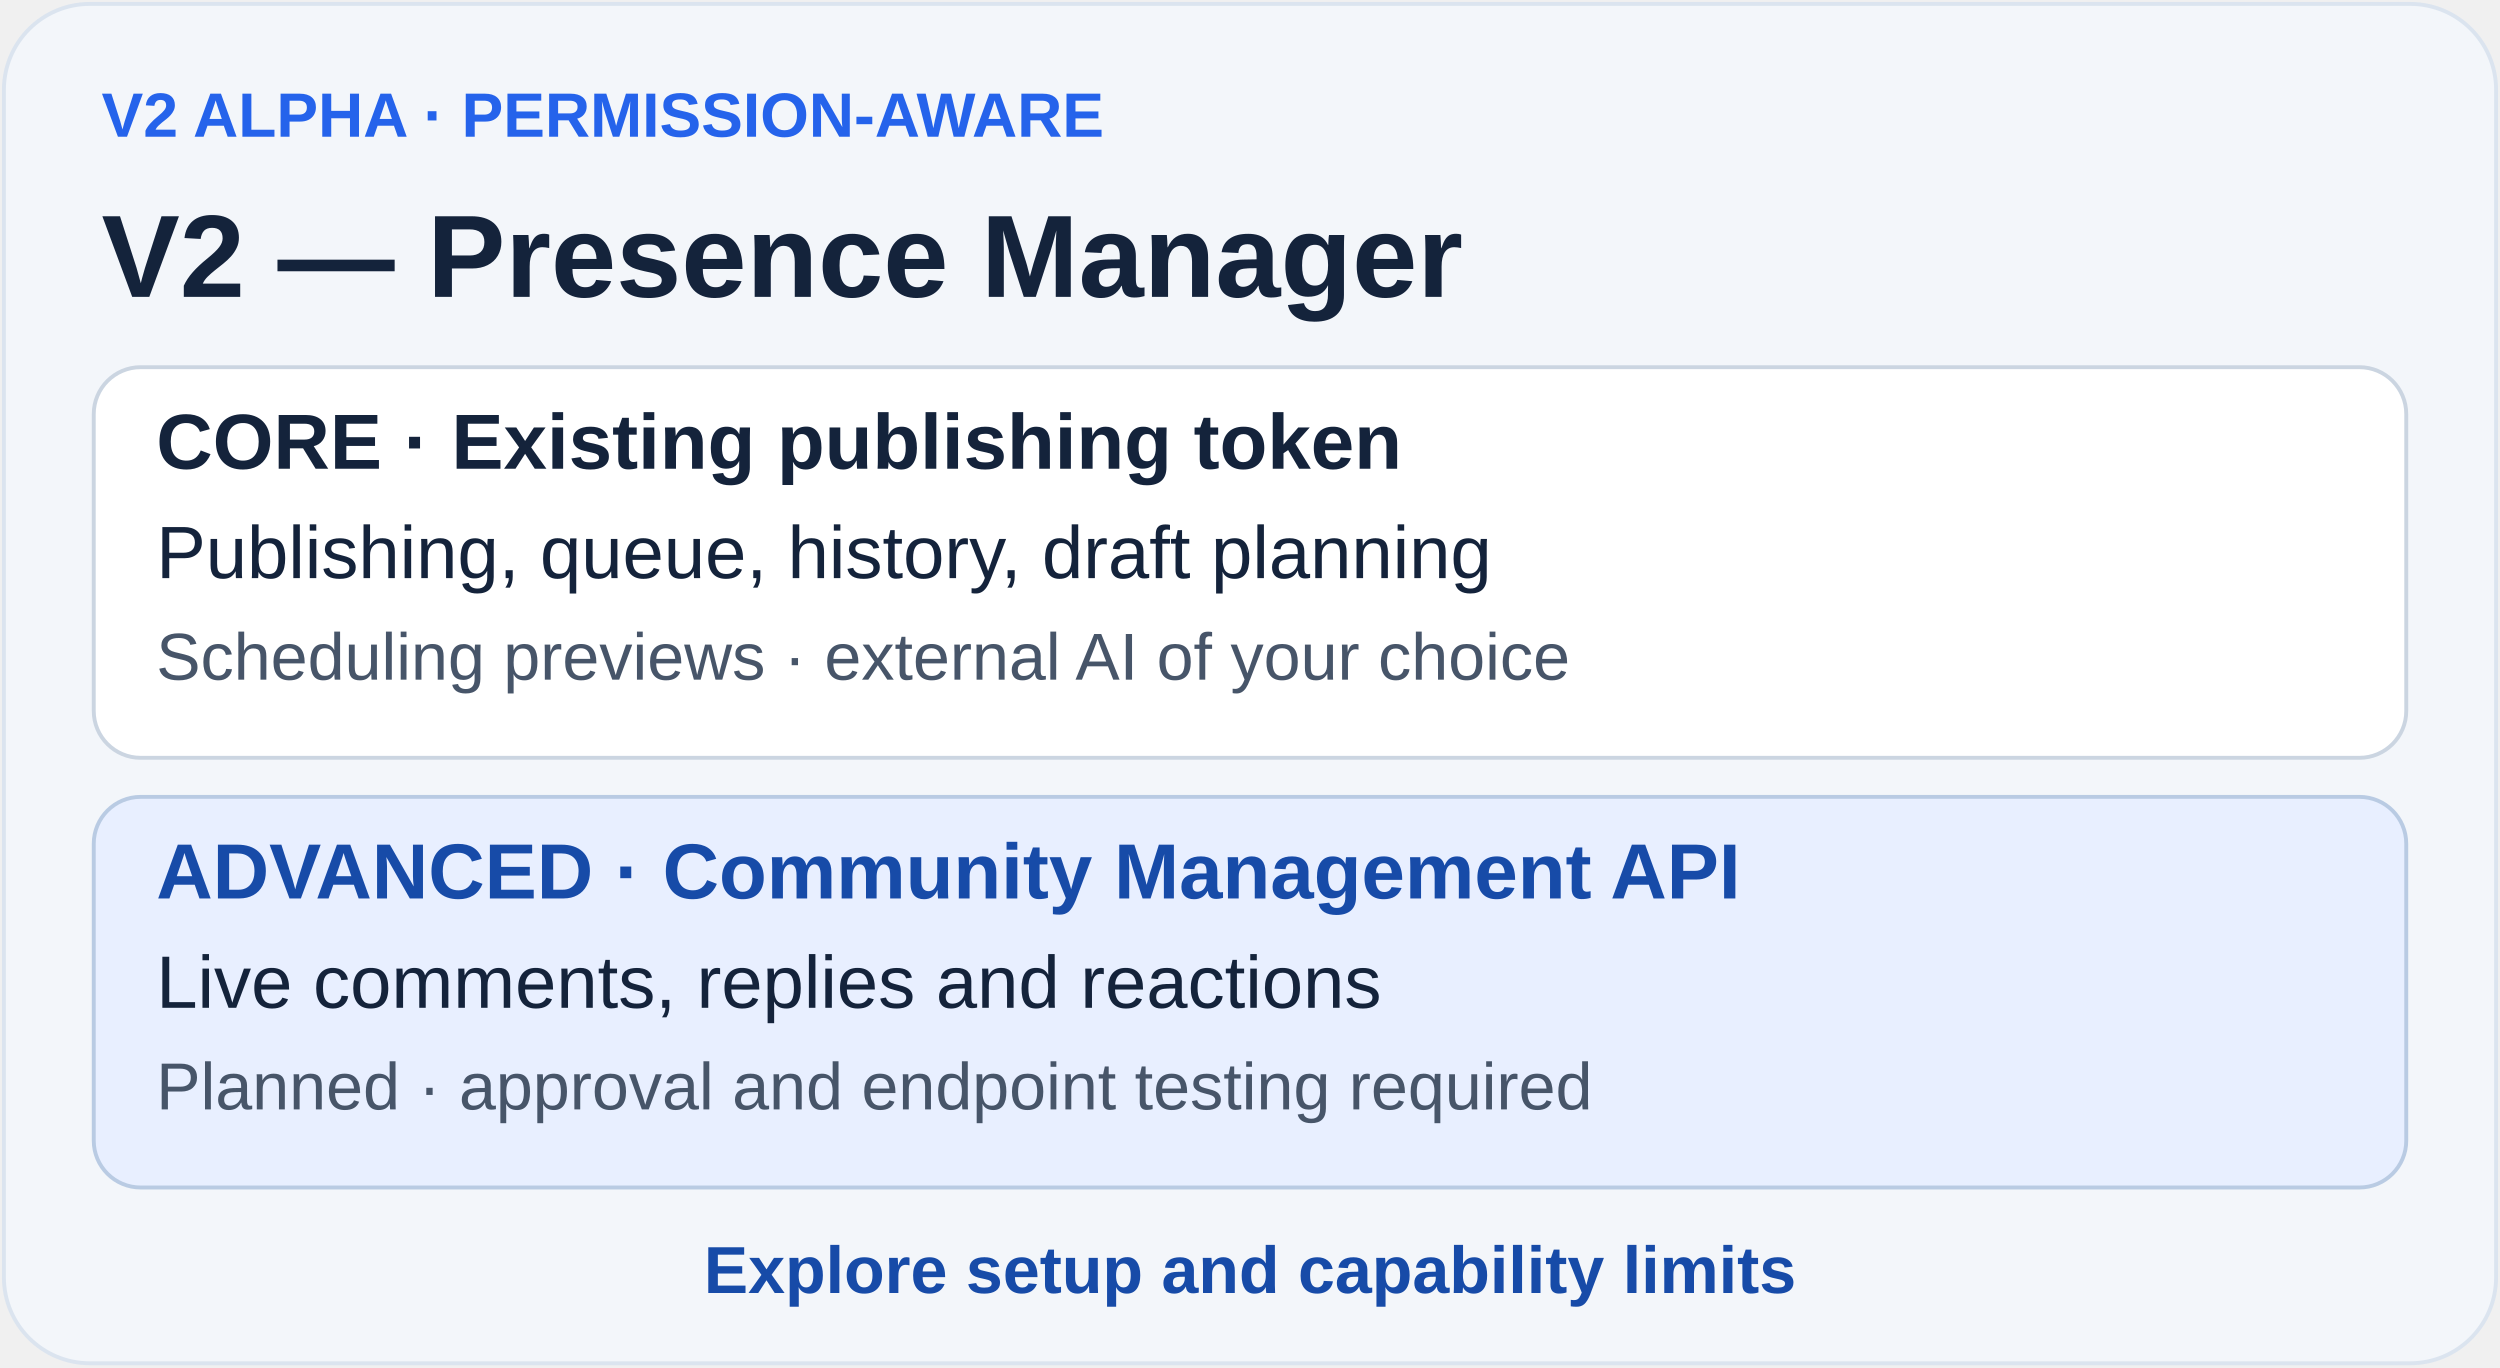
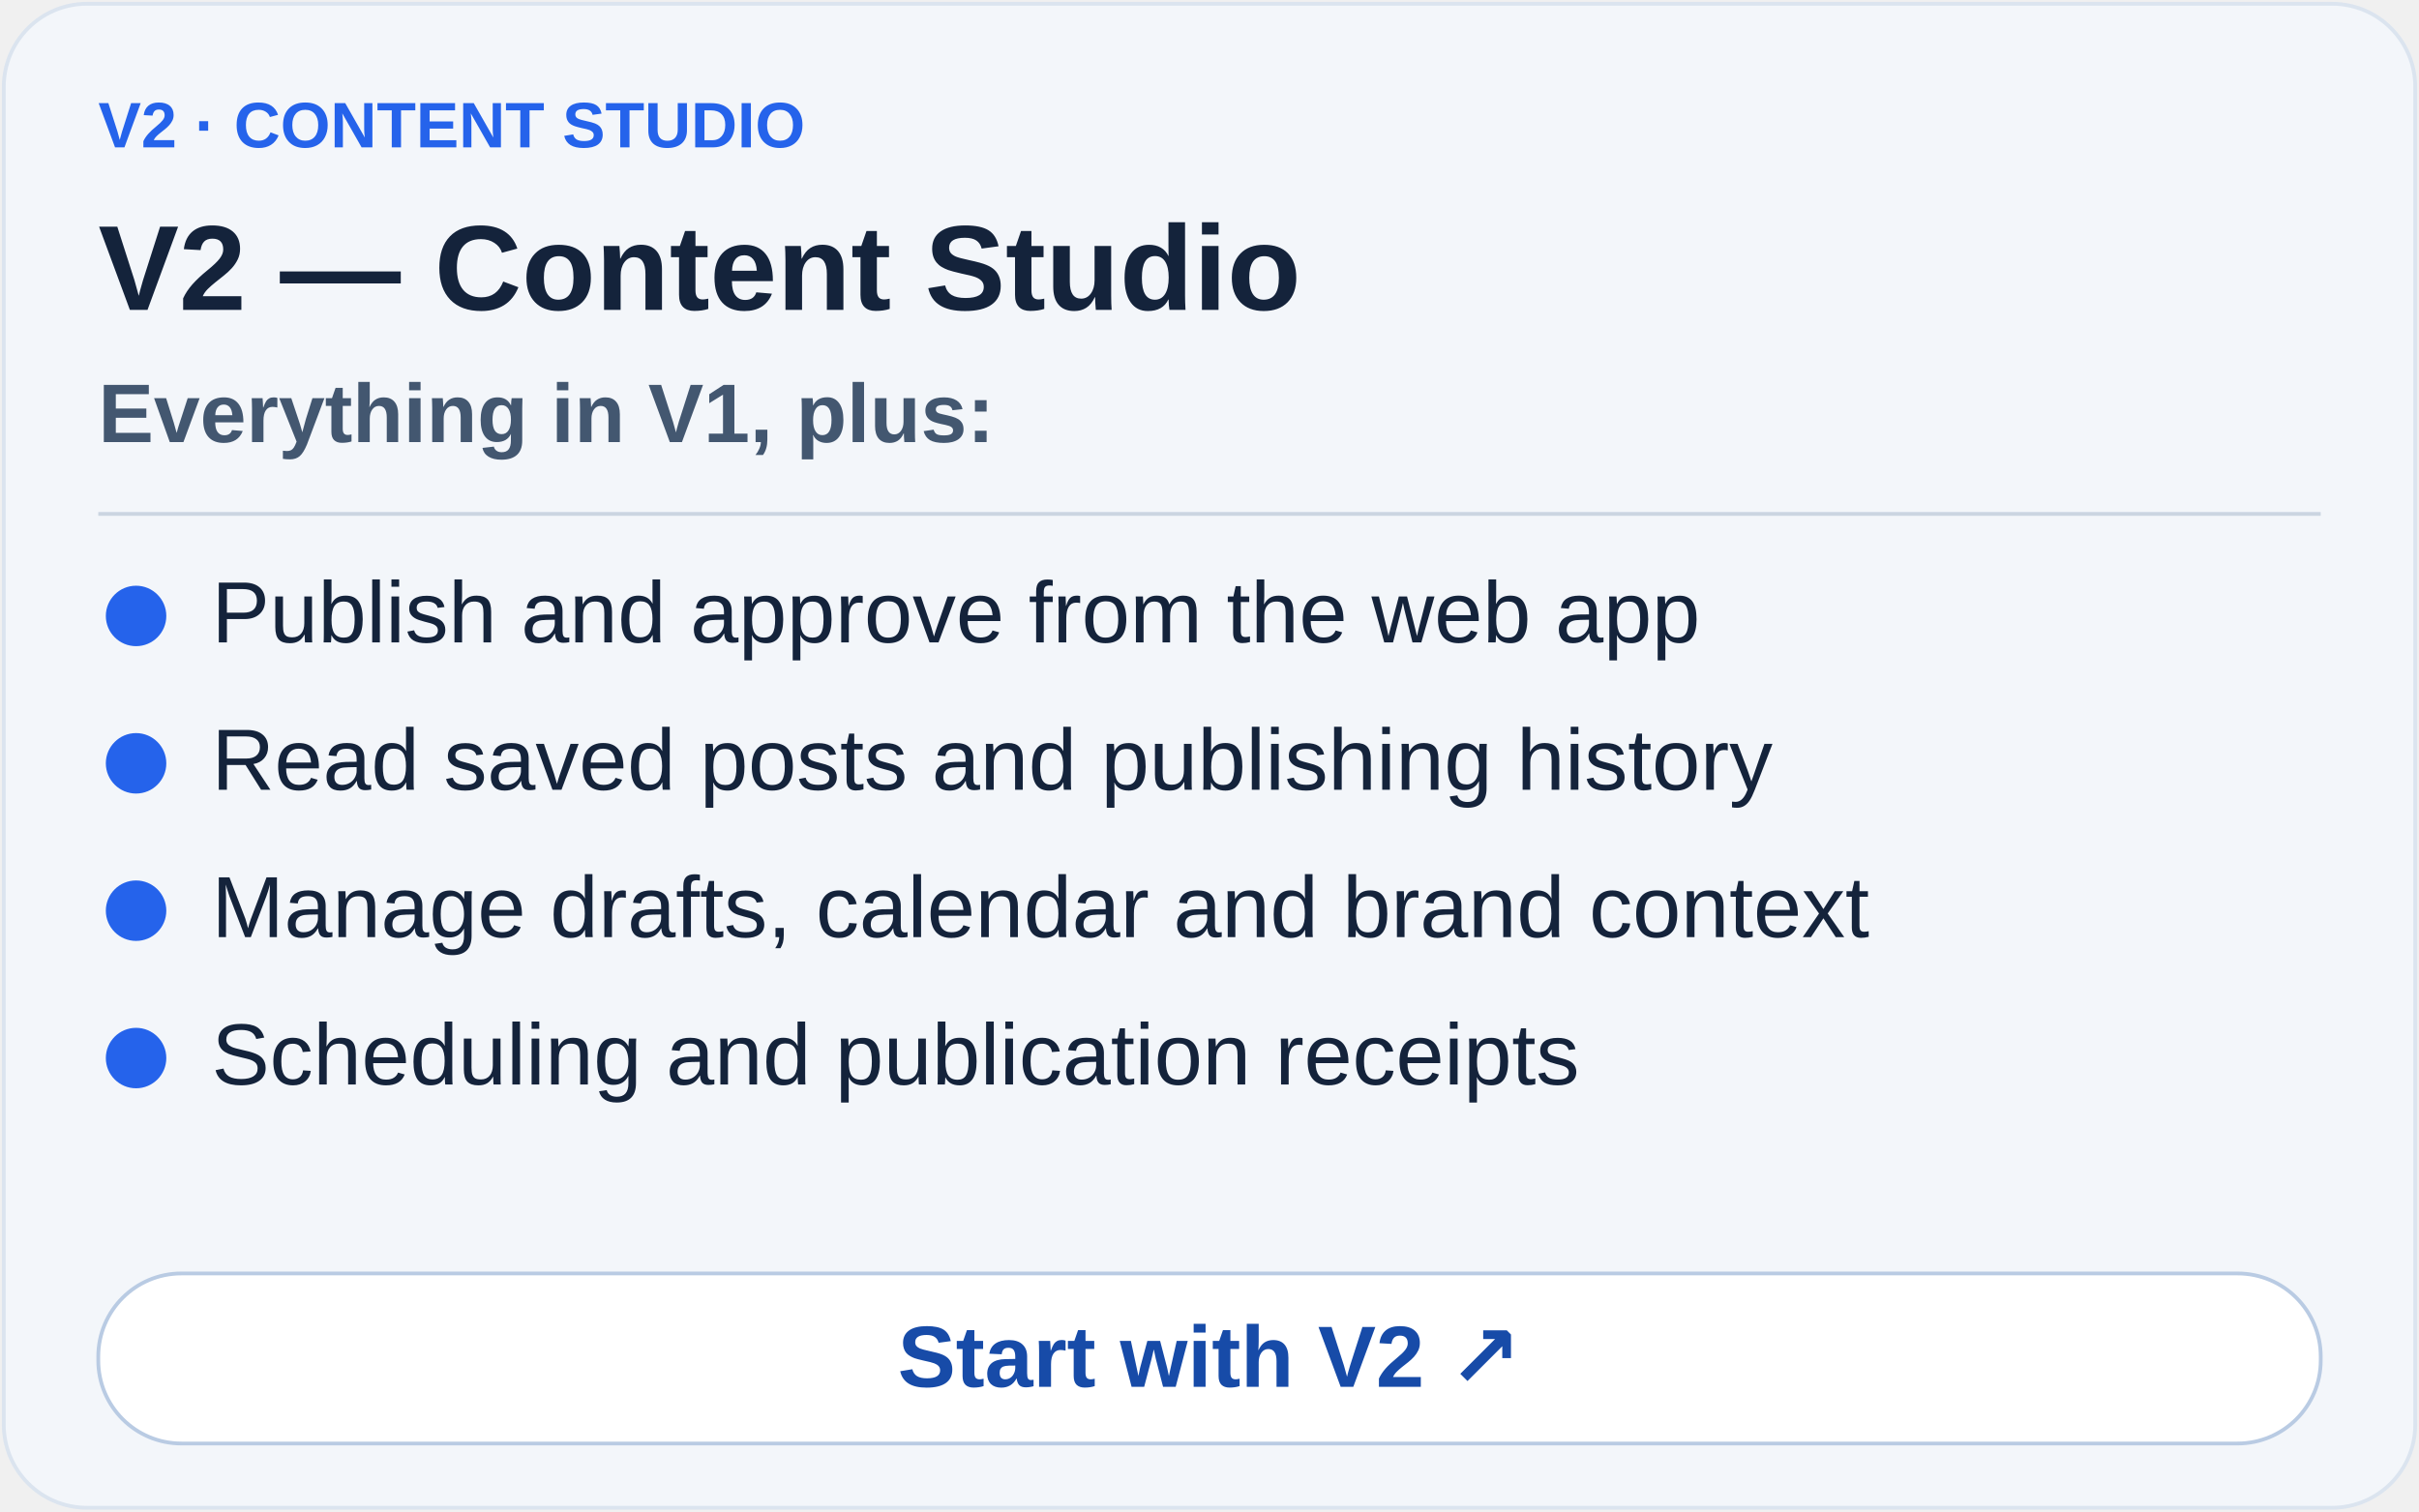
- <svg xmlns="http://www.w3.org/2000/svg" width="640" height="350" viewBox="0 0 640 350">
-   <rect x="1" y="1" width="638" height="348" rx="22" fill="#f3f6fa" stroke="#dbe4ef" />
+ <svg xmlns="http://www.w3.org/2000/svg" width="640" height="400" viewBox="0 0 640 400" role="img" aria-labelledby="title desc">
+   <rect x="1" y="1" width="638" height="398" rx="22" fill="#f3f6fa" stroke="#dbe4ef" />
  <g font-family="Arial,sans-serif">
-     <text x="26" y="35" font-size="16" fill="#2563eb" font-weight="bold">V2 ALPHA · PERMISSION-AWARE</text>
-     <text x="26" y="76" font-size="30" fill="#14233b" font-weight="bold">V2 — Presence Manager</text>
-     <rect x="24" y="94" width="592" height="100" rx="12" fill="#fff" stroke="#cbd5e1" />
-     <text x="40" y="120" font-size="20" font-weight="bold" fill="#14233b">CORE · Existing publishing token</text>
-     <text x="40" y="148" font-size="19" fill="#14233b">Publishing, queue, history, draft planning</text>
-     <text x="40" y="174" font-size="17" fill="#475569">Scheduling previews · external AI of your choice</text>
-     <rect x="24" y="204" width="592" height="100" rx="12" fill="#e8efff" stroke="#b9cbe3" />
-     <text x="40" y="230" font-size="20" font-weight="bold" fill="#174ba8">ADVANCED · Community Management API</text>
-     <text x="40" y="258" font-size="19" fill="#14233b">Live comments, replies and reactions</text>
-     <text x="40" y="284" font-size="17" fill="#475569">Planned · approval and endpoint testing required</text>
-     <text x="320" y="331" text-anchor="middle" font-size="17" font-weight="bold" fill="#174ba8">Explore setup and capability limits</text>
+     <text x="26" y="39" font-size="17" fill="#2563eb" font-weight="bold">V2 · CONTENT STUDIO</text>
+     <text x="26" y="82" font-size="32" font-weight="bold" fill="#14233b">V2 — Content Studio</text>
+     <text x="26" y="117" font-size="22" font-weight="bold" fill="#435770">Everything in V1, plus:</text>
+     <path d="M26 136H614" stroke="#cbd5e1" />
+     <circle cx="36" cy="163" r="8" fill="#2563eb" />
+     <text x="56" y="170" font-size="23" fill="#14233b">Publish and approve from the web app</text>
+     <circle cx="36" cy="202" r="8" fill="#2563eb" />
+     <text x="56" y="209" font-size="23" fill="#14233b">Read saved posts and publishing history</text>
+     <circle cx="36" cy="241" r="8" fill="#2563eb" />
+     <text x="56" y="248" font-size="23" fill="#14233b">Manage drafts, calendar and brand context</text>
+     <circle cx="36" cy="280" r="8" fill="#2563eb" />
+     <text x="56" y="287" font-size="23" fill="#14233b">Scheduling and publication receipts</text>
+     <rect x="26" y="337" width="588" height="45" rx="22" fill="#fff" stroke="#b9cbe3" />
+     <text x="320" y="367" text-anchor="middle" font-size="23" font-weight="bold" fill="#174ba8">Start with V2 ↗</text>
  </g>
</svg>
